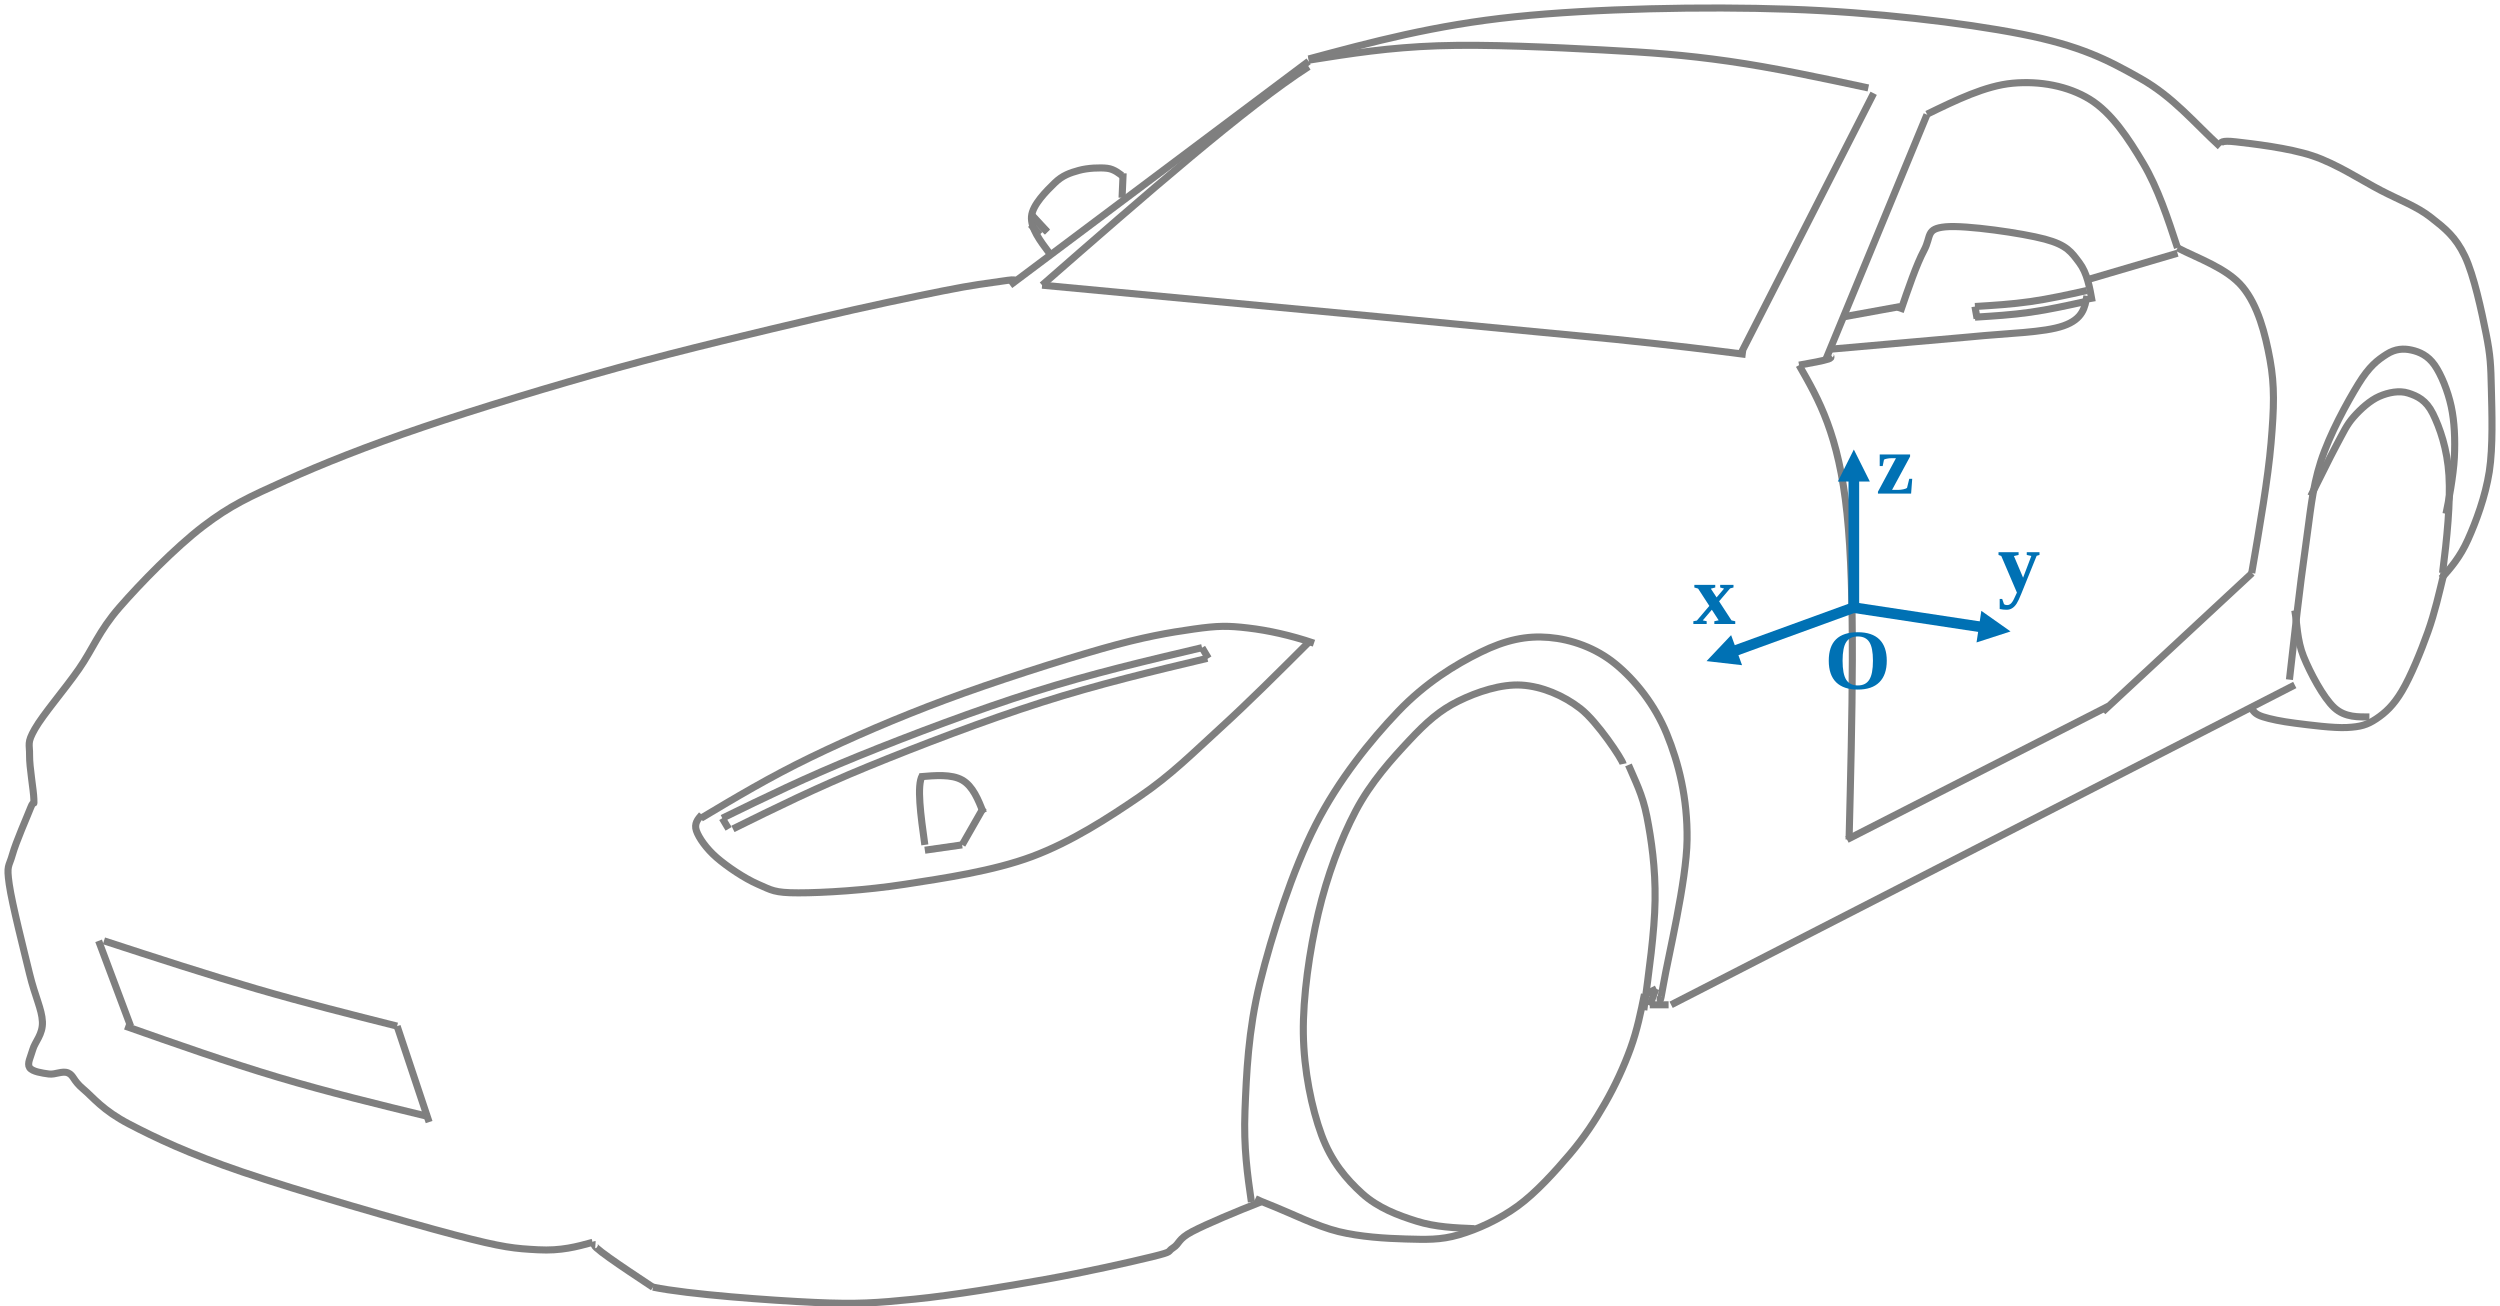
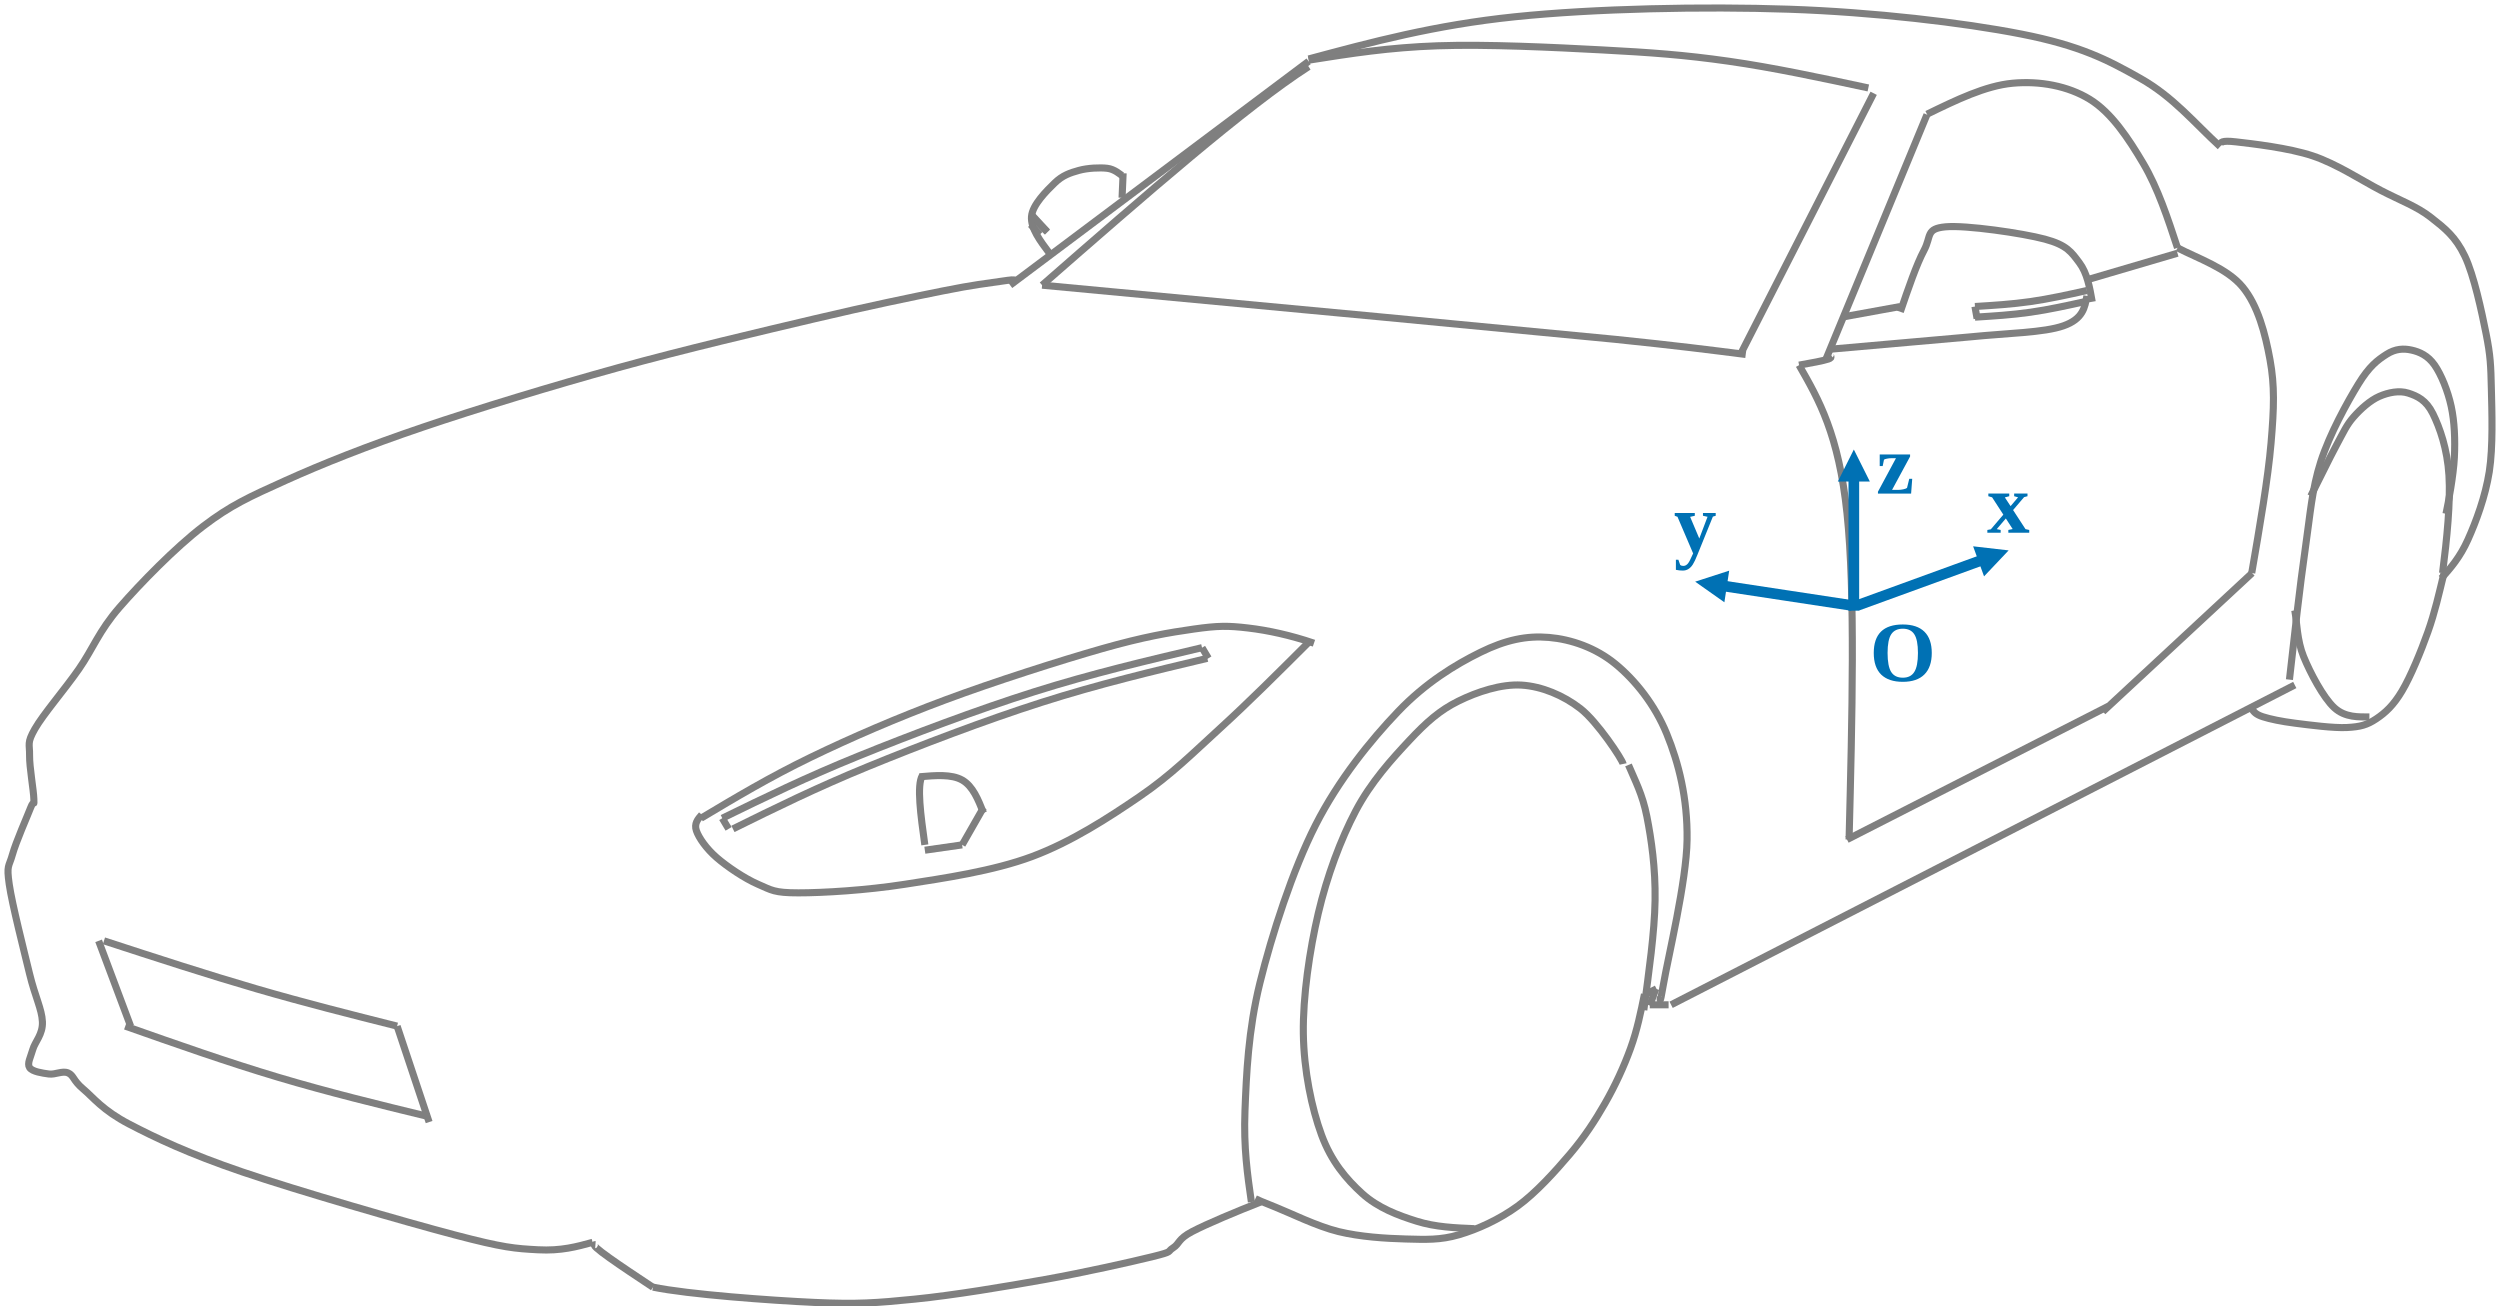
<svg xmlns="http://www.w3.org/2000/svg" width="100%" height="100%" viewBox="0 0 469 245" version="1.1" xml:space="preserve" style="fill-rule:evenodd;clip-rule:evenodd;stroke-miterlimit:8;">
  <g transform="matrix(1,0,0,1,-540,-350)">
    <path d="M651.178,583.061C648.216,583.877 645.253,584.693 640.936,584.46C636.618,584.227 634.51,584.093 625.272,581.662C616.035,579.23 595.685,573.334 585.511,569.87C575.336,566.405 569.211,563.474 564.224,560.876C559.237,558.277 557.497,555.879 555.589,554.28C553.681,552.681 553.849,551.749 552.778,551.282C551.706,550.816 550.368,551.649 549.163,551.482C547.958,551.316 546.05,551.049 545.548,550.283C545.046,549.517 545.749,548.318 546.151,546.885C546.552,545.453 548.058,544.054 547.958,541.689C547.858,539.324 546.586,536.992 545.548,532.695C544.511,528.398 542.268,519.637 541.733,515.906C541.197,512.175 541.666,512.708 542.335,510.31C543.004,507.912 545.08,503.248 545.749,501.516C546.418,499.784 546.385,501.549 546.351,499.917C546.318,498.285 545.515,493.921 545.548,491.723C545.582,489.524 545.013,489.424 546.552,486.726C548.092,484.028 552.142,479.331 554.786,475.534C557.43,471.736 558.534,468.405 562.417,463.942C566.299,459.478 572.893,452.716 578.08,448.752C583.268,444.788 586.682,443.256 593.543,440.158C600.404,437.06 608.839,433.695 619.248,430.165C629.657,426.634 643.714,422.37 655.997,418.972C668.28,415.574 682.806,412.177 692.947,409.778C703.089,407.38 711.054,405.748 716.845,404.582C722.635,403.416 725.413,403.116 727.689,402.783C729.965,402.45 730.065,402.45 730.5,402.583" style="fill:none;stroke:rgb(127,127,127);stroke-width:1.33px;" />
    <path d="M776.5,575.5C772.126,577.206 766.416,579.594 763.678,581.027C760.939,582.46 761.307,583.313 760.071,584.097C758.836,584.882 760.272,584.745 756.265,585.735C752.258,586.724 743.476,588.703 736.029,590.033C728.583,591.364 718.799,593.001 711.586,593.718C704.374,594.434 700.934,594.707 692.753,594.332C684.572,593.957 669.078,592.831 662.5,591.466" style="fill:none;stroke:rgb(127,127,127);stroke-width:1.33px;" />
    <path d="M662.5,591.5C656.401,587.448 650.303,583.397 651.703,583.502" style="fill:none;stroke:rgb(127,127,127);stroke-width:1.33px;" />
    <path d="M848.5,536.5C847.817,539.864 847.133,543.228 845.9,546.641C844.667,550.055 843,553.667 841.1,556.981C839.2,560.295 837.233,563.311 834.5,566.526C831.767,569.74 828.167,573.751 824.7,576.269C821.233,578.788 817.2,580.611 813.7,581.638C810.2,582.666 807.467,582.533 803.7,582.434C799.933,582.334 795.167,582.036 791.1,581.042C787.033,580.047 781.9,577.495 779.3,576.468C776.7,575.441 776.1,575.159 775.5,574.877" style="fill:none;stroke:rgb(127,127,127);stroke-width:1.33px;" />
    <path d="M853.5,538.5L970.5,478.5" style="fill:none;stroke:rgb(127,127,127);stroke-width:1.33px;" />
    <g transform="matrix(1,0,0,-1,848.5,536.64)">
      <path d="M0,0L2.26,1.14" style="fill:none;stroke:rgb(127,127,127);stroke-width:1.33px;" />
    </g>
    <g transform="matrix(-1,-8.74228e-08,-8.74228e-08,1,853.03,538.5)">
      <path d="M0,0L3.53,0" style="fill:none;stroke:rgb(127,127,127);stroke-width:1.33px;" />
    </g>
    <g transform="matrix(1,0,0,-1,849.5,538.64)">
      <path d="M0,0L1.13,3.14" style="fill:none;stroke:rgb(127,127,127);stroke-width:1.33px;" />
    </g>
    <path d="M998.5,457.5C997.556,461.374 996.781,464.879 995.466,468.569C994.152,472.259 992.23,476.921 990.612,479.638C988.994,482.355 987.478,483.73 985.758,484.871C984.039,486.011 982.826,486.347 980.298,486.481C977.77,486.615 973.219,486.011 970.59,485.676C967.961,485.34 965.871,484.904 964.523,484.468C963.174,484.032 962.837,483.546 962.5,483.06" style="fill:none;stroke:rgb(127,127,127);stroke-width:1.33px;" />
    <path d="M998.006,458.5C999.752,456.529 1001.5,454.557 1002.99,451.221C1004.49,447.885 1006.25,443.201 1006.99,438.483C1007.72,433.766 1007.48,427.228 1007.38,422.915C1007.28,418.602 1007.22,416.748 1006.39,412.603C1005.56,408.459 1004.13,401.685 1002.4,398.046C1000.67,394.407 998.638,392.823 996.01,390.767C993.383,388.712 990.323,387.633 986.632,385.712C982.94,383.792 978.384,380.759 973.861,379.242C969.338,377.726 962.387,376.951 959.493,376.614C956.6,376.277 956.55,376.749 956.5,377.221" style="fill:none;stroke:rgb(127,127,127);stroke-width:1.33px;" />
    <path d="M736.869,397.5C735.108,395.157 733.346,392.814 733.511,390.618C733.675,388.423 736.375,385.769 737.857,384.327C739.338,382.885 740.754,382.426 742.401,381.967C744.047,381.509 746.384,381.41 747.734,381.574C749.084,381.738 750.105,382.688 750.5,382.95" style="fill:none;stroke:rgb(127,127,127);stroke-width:1.33px;" />
    <path d="M816.61,580.5C812.948,580.35 809.286,580.2 805.774,579.1C802.263,578.001 798.518,576.601 795.541,573.902C792.565,571.202 789.756,567.903 787.917,562.904C786.077,557.905 784.606,550.84 784.506,543.909C784.405,536.977 785.676,528.279 787.315,521.314C788.953,514.349 791.495,507.517 794.337,502.118C797.18,496.72 801.16,492.354 804.37,488.922C807.58,485.489 810.088,483.256 813.6,481.523C817.111,479.79 821.626,478.291 825.438,478.524C829.251,478.757 833.297,480.457 836.474,482.923C839.651,485.389 844.316,492.437 844.5,493.321" style="fill:none;stroke:rgb(127,127,127);stroke-width:1.33px;" />
    <path d="M848.38,539.5C849.324,532.304 850.396,524.974 850.492,518.921C850.588,512.868 849.788,507.421 848.956,503.184C848.124,498.947 846.716,496.409 845.5,493.5" style="fill:none;stroke:rgb(127,127,127);stroke-width:1.33px;" />
    <path d="M774.761,575.5C774.025,570.383 773.289,565.266 773.556,558.41C773.824,551.554 774.159,543.307 776.368,534.365C778.577,525.423 782.493,513.235 786.811,504.756C791.128,496.277 797.119,488.891 802.274,483.493C807.428,478.094 813.018,474.683 817.737,472.365C822.456,470.046 826.372,469.218 830.59,469.582C834.807,469.947 839.359,471.537 843.041,474.55C846.722,477.564 850.438,482.168 852.68,487.666C854.923,493.164 856.596,499.722 856.496,507.538C856.396,515.354 852.915,529.662 852.078,534.564C851.241,539.466 851.475,536.948 851.475,536.948" style="fill:none;stroke:rgb(127,127,127);stroke-width:1.33px;" />
    <path d="M984.5,484.5C982.544,484.484 979.971,484.66 977.912,482.769C975.853,480.878 973.382,476.199 972.147,473.154C970.912,470.109 970.912,466.744 970.5,464.5" style="fill:none;stroke:rgb(127,127,127);stroke-width:1.33px;" />
    <path d="M969.5,477.5C970.479,468.742 971.458,459.984 972.437,453.17C973.416,446.356 973.71,441.802 975.374,436.617C977.038,431.432 980.367,425.416 982.423,422.059C984.479,418.702 986.045,417.539 987.709,416.475C989.373,415.411 990.907,415.345 992.408,415.677C993.909,416.01 995.476,416.708 996.716,418.469C997.956,420.231 999.228,423.355 999.848,426.247C1000.47,429.139 1000.6,432.463 1000.44,435.82C1000.27,439.177 999.343,444.179 998.869,446.389" style="fill:none;stroke:rgb(127,127,127);stroke-width:1.33px;" />
    <path d="M998.221,457.5C999.058,450.96 999.728,444.183 999.427,439.201C999.125,434.22 997.685,430.188 996.412,427.612C995.139,425.037 993.464,424.291 991.789,423.749C990.115,423.207 988.071,423.614 986.363,424.359C984.655,425.105 982.879,426.697 981.539,428.222C980.199,429.747 979.664,431.035 978.324,433.508C976.984,435.982 974.639,440.845 973.5,443.064" style="fill:none;stroke:rgb(127,127,127);stroke-width:1.33px;" />
    <path d="M886.5,507.5L935.5,482.5" style="fill:none;stroke:rgb(127,127,127);stroke-width:1.33px;" />
    <path d="M934.5,483.5L962.5,457.5" style="fill:none;stroke:rgb(127,127,127);stroke-width:1.33px;" />
    <path d="M962.423,457.5C963.949,448.654 965.475,439.807 966.047,433.14C966.619,426.472 966.746,422.379 965.856,417.494C964.966,412.608 963.599,407.327 960.707,403.828C957.814,400.329 952.362,398.497 948.5,396.5" style="fill:none;stroke:rgb(127,127,127);stroke-width:1.33px;" />
    <path d="M948.5,396.5C946.659,390.901 944.818,385.302 942.073,380.656C939.328,376.01 936.114,371.129 932.03,368.622C927.946,366.115 922.657,365.146 917.568,365.614C912.48,366.082 906.99,368.756 901.5,371.43" style="fill:none;stroke:rgb(127,127,127);stroke-width:1.33px;" />
    <path d="M882.5,417.5L901.5,371.5" style="fill:none;stroke:rgb(127,127,127);stroke-width:1.33px;" />
    <path d="M883.5,415.5L909.5,413.208C916.767,412.479 923.433,412.41 927.1,411.125C930.767,409.84 931.133,407.67 931.5,405.5" style="fill:none;stroke:rgb(127,127,127);stroke-width:1.33px;" />
    <path d="M896.5,408.5C898.017,404.058 899.534,399.616 900.95,396.958C902.365,394.299 901.219,392.9 904.994,392.551C908.77,392.201 919.421,393.74 923.601,394.859C927.781,395.978 928.59,397.307 930.073,399.266C931.556,401.225 932.028,403.918 932.5,406.611" style="fill:none;stroke:rgb(127,127,127);stroke-width:1.33px;" />
    <path d="M931.5,402.5L948.5,397.5" style="fill:none;stroke:rgb(127,127,127);stroke-width:1.33px;" />
    <path d="M735.5,403.5C754.7,386.717 773.9,369.933 785.5,362.5" style="fill:none;stroke:rgb(127,127,127);stroke-width:1.33px;" />
    <path d="M785.5,361.291C793.517,360.021 800.533,358.911 809.7,358.59C818.867,358.268 831.4,358.879 840.5,359.361C849.6,359.844 855.967,360.294 864.3,361.484C872.633,362.673 881.567,364.587 890.5,366.5" style="fill:none;stroke:rgb(127,127,127);stroke-width:1.33px;" />
    <path d="M866.5,416.5L891.5,367.5" style="fill:none;stroke:rgb(127,127,127);stroke-width:1.33px;" />
    <path d="M729.5,403.5L785.5,361.5" style="fill:none;stroke:rgb(127,127,127);stroke-width:1.33px;" />
    <path d="M956.5,377.5C951.634,373.052 947.764,368.233 941.552,364.715C935.341,361.198 930.226,358.56 919.231,356.395C908.236,354.23 891.428,352.269 875.584,351.727C859.74,351.186 839.178,351.592 824.164,353.148C809.15,354.704 797.325,357.883 785.5,361.062" style="fill:none;stroke:rgb(127,127,127);stroke-width:1.33px;" />
    <g transform="matrix(-1,-8.74228e-08,-8.74228e-08,1,750.7,382.5)">
      <path d="M0,0L0.2,4.6" style="fill:none;stroke:rgb(127,127,127);stroke-width:1.33px;" />
    </g>
    <path d="M910.5,407.5C913.95,407.288 917.4,407.077 920.9,406.577C924.4,406.077 927.95,405.289 931.5,404.5" style="fill:none;stroke:rgb(127,127,127);stroke-width:1.33px;" />
    <path d="M910.5,409.5C913.95,409.288 917.4,409.077 920.9,408.577C924.4,408.077 927.95,407.289 931.5,406.5" style="fill:none;stroke:rgb(127,127,127);stroke-width:1.33px;" />
    <path d="M736.436,393.455L733.563,390.335" style="fill:none;stroke:rgb(127,127,127);stroke-width:1.33px;" />
    <path d="M733.5,390.5L736.5,393.554" style="fill:none;stroke:rgb(127,127,127);stroke-width:1.33px;" />
    <path d="M671.5,503.5C677.956,499.642 684.411,495.784 692.064,492.079C699.718,488.374 708.303,484.669 717.42,481.27C726.538,477.871 739.016,473.894 746.769,471.685C754.522,469.475 759.38,468.659 763.939,468.014C768.498,467.368 770.362,467.368 774.122,467.81C777.882,468.251 782.108,469.169 786.5,470.665" style="fill:none;stroke:rgb(127,127,127);stroke-width:1.33px;" />
    <path d="M785.5,470.5C779.867,476.124 774.234,481.748 768.95,486.568C763.666,491.389 759.678,495.406 753.796,499.423C747.913,503.44 741.001,507.926 733.656,510.671C726.312,513.416 717.04,514.755 709.728,515.893C702.417,517.031 694.375,517.5 689.788,517.5C685.202,517.5 684.77,516.998 682.211,515.893C679.652,514.789 676.362,512.546 674.435,510.872C672.507,509.198 671.111,507.19 670.646,505.85C670.181,504.511 670.912,503.674 671.643,502.838" style="fill:none;stroke:rgb(127,127,127);stroke-width:1.33px;" />
    <path d="M886.887,507.5C887.474,484.31 888.061,461.121 886.496,446.287C884.932,431.454 881.216,424.977 877.5,418.5" style="fill:none;stroke:rgb(127,127,127);stroke-width:1.33px;" />
    <path d="M877.5,418.5C879.761,418.095 882.023,417.691 883.009,417.357C883.995,417.024 883.145,416.691 883.417,416.5" style="fill:none;stroke:rgb(127,127,127);stroke-width:1.33px;" />
    <path d="M885.5,409.5L896.5,407.5" style="fill:none;stroke:rgb(127,127,127);stroke-width:1.33px;" />
    <path d="M735.5,403.5L798.386,409.391L842.989,413.656C854.508,414.841 861.004,415.671 867.5,416.5" style="fill:none;stroke:rgb(127,127,127);stroke-width:1.33px;" />
    <path d="M910.5,407.5L910.9,409.755" style="fill:none;stroke:rgb(127,127,127);stroke-width:1.33px;" />
    <path d="M735.074,393.99L733.351,392.118" style="fill:none;stroke:rgb(127,127,127);stroke-width:1.33px;" />
    <path d="M677.5,505.5C685.315,501.643 693.13,497.785 702.786,493.827C712.443,489.869 724.821,485.139 735.44,481.752C746.059,478.364 756.279,475.932 766.5,473.5" style="fill:none;stroke:rgb(127,127,127);stroke-width:1.33px;" />
    <path d="M675.5,503.5C683.403,499.643 691.305,495.785 701.071,491.827C710.836,487.869 723.352,483.139 734.091,479.752C744.829,476.364 755.164,473.932 765.5,471.5" style="fill:none;stroke:rgb(127,127,127);stroke-width:1.33px;" />
    <path d="M766.688,473.491L765.5,471.5" style="fill:none;stroke:rgb(127,127,127);stroke-width:1.33px;" />
    <path d="M676.688,505.491L675.5,503.5" style="fill:none;stroke:rgb(127,127,127);stroke-width:1.33px;" />
    <path d="M713.5,508.5C712.728,502.922 711.956,497.343 713.025,495.5" style="fill:none;stroke:rgb(127,127,127);stroke-width:1.33px;" />
    <path d="M713.5,509.5L720.5,508.5" style="fill:none;stroke:rgb(127,127,127);stroke-width:1.33px;" />
    <path d="M720.5,508.5L724.5,501.5" style="fill:none;stroke:rgb(127,127,127);stroke-width:1.33px;" />
    <path d="M724.5,502.5C723.5,499.984 722.5,497.467 720.5,496.337C718.5,495.207 715.5,495.464 712.5,495.721" style="fill:none;stroke:rgb(127,127,127);stroke-width:1.33px;" />
    <path d="M620.5,560.5L614.5,542.5" style="fill:none;stroke:rgb(127,127,127);stroke-width:1.33px;" />
    <path d="M564.5,542.5L558.5,526.5" style="fill:none;stroke:rgb(127,127,127);stroke-width:1.33px;" />
    <path d="M559.5,526.5C569.217,529.667 578.933,532.833 588.1,535.5C597.267,538.167 605.883,540.333 614.5,542.5" style="fill:none;stroke:rgb(127,127,127);stroke-width:1.33px;" />
    <path d="M563.5,542.5C573.1,545.883 582.701,549.267 592.201,552.1C601.701,554.933 611.1,557.217 620.5,559.5" style="fill:none;stroke:rgb(127,127,127);stroke-width:1.33px;" />
    <g id="Coordinate-system" transform="matrix(1,0,0,1,56.8936,114.719)">
-       <g id="double-arrow-blue" transform="matrix(3.08127e-17,-0.0509996,1,-4.58879e-17,354.005,370.548)">
-         <g transform="matrix(-8.9977e-16,1,-19.608,6.04175e-16,2652.31,129.101)">
-           <path d="M344.78,90.331L347.78,84.331L350.78,90.331L344.78,90.331Z" style="fill:rgb(0,113,180);" />
-           <path d="M347.78,114.559L347.78,89.131" style="fill:none;stroke:rgb(0,113,180);stroke-width:2px;stroke-linejoin:round;stroke-miterlimit:1.5;" />
+       <g transform="matrix(1,1.0092e-23,-4.216e-22,1,483.106,235.281)">
+         <g id="double-arrow-blue">
+           <g>
+             <path d="M344.78,90.331L347.78,84.331L350.78,90.331L344.78,90.331Z" style="fill:rgb(0,113,180);" />
+             <path d="M347.78,114.559L347.78,89.131" style="fill:none;stroke:rgb(0,113,180);stroke-width:2px;stroke-linejoin:round;stroke-miterlimit:1.5;" />
+           </g>
        </g>
      </g>
-       <g id="double-arrow-blue1" transform="matrix(-0.0479239,0.0174429,-0.34202,-0.939693,1014.22,790.005)">
-         <g transform="matrix(-18.4255,-0.34202,6.70633,-0.939693,6065.82,702.921)">
-           <path d="M326.808,124.791L320.144,124.024L324.756,119.153L326.808,124.791Z" style="fill:rgb(0,113,180);" />
-           <path d="M348.55,113.685C348.55,113.685 332.667,119.466 324.654,122.383" style="fill:none;stroke:rgb(0,113,180);stroke-width:2px;stroke-linejoin:round;stroke-miterlimit:1.5;" />
+       <g transform="matrix(-0.999999,-1.41373e-07,1.8389e-07,-1,1180.07,462.558)">
+         <g id="double-arrow-blue1">
+           <g>
+             <path d="M326.808,124.791L320.144,124.024L324.756,119.153L326.808,124.791Z" style="fill:rgb(0,113,180);" />
+             <path d="M348.55,113.685C348.55,113.685 332.667,119.466 324.654,122.383" style="fill:none;stroke:rgb(0,113,180);stroke-width:2px;stroke-linejoin:round;stroke-miterlimit:1.5;" />
+           </g>
        </g>
      </g>
-       <g id="double-arrow-blue2" transform="matrix(0.0508135,0.00435279,-0.0853495,0.996351,850.925,-127.637)">
-         <g transform="matrix(19.5365,-0.0853495,1.67353,0.996351,-6578.52,392.987)">
-           <path d="M371.697,114.592L377.178,118.459L370.796,120.524L371.697,114.592Z" style="fill:rgb(0,113,180);" />
-           <path d="M347.749,113.989C347.749,113.989 364.108,116.474 372.433,117.738" style="fill:none;stroke:rgb(0,113,180);stroke-width:2px;stroke-linejoin:round;stroke-miterlimit:1.5;" />
+       <g transform="matrix(-1,-6.78892e-05,6.78099e-05,-1,1178.29,462.886)">
+         <g id="double-arrow-blue2">
+           <g>
+             <path d="M371.697,114.592L377.178,118.459L370.796,120.524L371.697,114.592Z" style="fill:rgb(0,113,180);" />
+             <path d="M347.749,113.989C347.749,113.989 364.108,116.474 372.433,117.738" style="fill:none;stroke:rgb(0,113,180);stroke-width:2px;stroke-linejoin:round;stroke-miterlimit:1.5;" />
+           </g>
        </g>
      </g>
-       <g transform="matrix(1,0,0,1,800.716,352.34)">
-         <g transform="matrix(16,0,0,16,8,0)">
-                 </g>
+       <g transform="matrix(1,0,0,1,855.87,335.217)">
        <text x="0px" y="0px" style="font-family:'TimesNewRomanPS-BoldMT', 'Times New Roman';font-weight:700;font-size:16px;fill:rgb(0,113,180);">x</text>
      </g>
      <g transform="matrix(1.11514,0,0,1.11514,835.096,327.877)">
-         <g transform="matrix(14.348,0,0,14.348,6.36831,0)">
-                 </g>
        <text x="0px" y="0px" style="font-family:'TimesNewRomanPS-BoldMT', 'Times New Roman';font-weight:700;font-size:14.348px;fill:rgb(0,113,180);">z</text>
      </g>
-       <g transform="matrix(1,0,0,1,857.872,346.219)">
-         <g transform="matrix(16,0,0,16,8,0)">
-                 </g>
+       <g transform="matrix(1,0,0,1,797.129,338.869)">
        <text x="0px" y="0px" style="font-family:'TimesNewRomanPS-BoldMT', 'Times New Roman';font-weight:700;font-size:16px;fill:rgb(0,113,180);">y</text>
      </g>
-       <g transform="matrix(1.12889,0,0,1.12889,825.406,364.487)">
+       <g transform="matrix(1.12889,0,0,1.12889,833.847,363.034)">
        <text x="0px" y="0px" style="font-family:'TimesNewRomanPS-BoldMT', 'Times New Roman';font-weight:700;font-size:14.173px;fill:rgb(0,113,180);">O</text>
      </g>
    </g>
  </g>
</svg>
